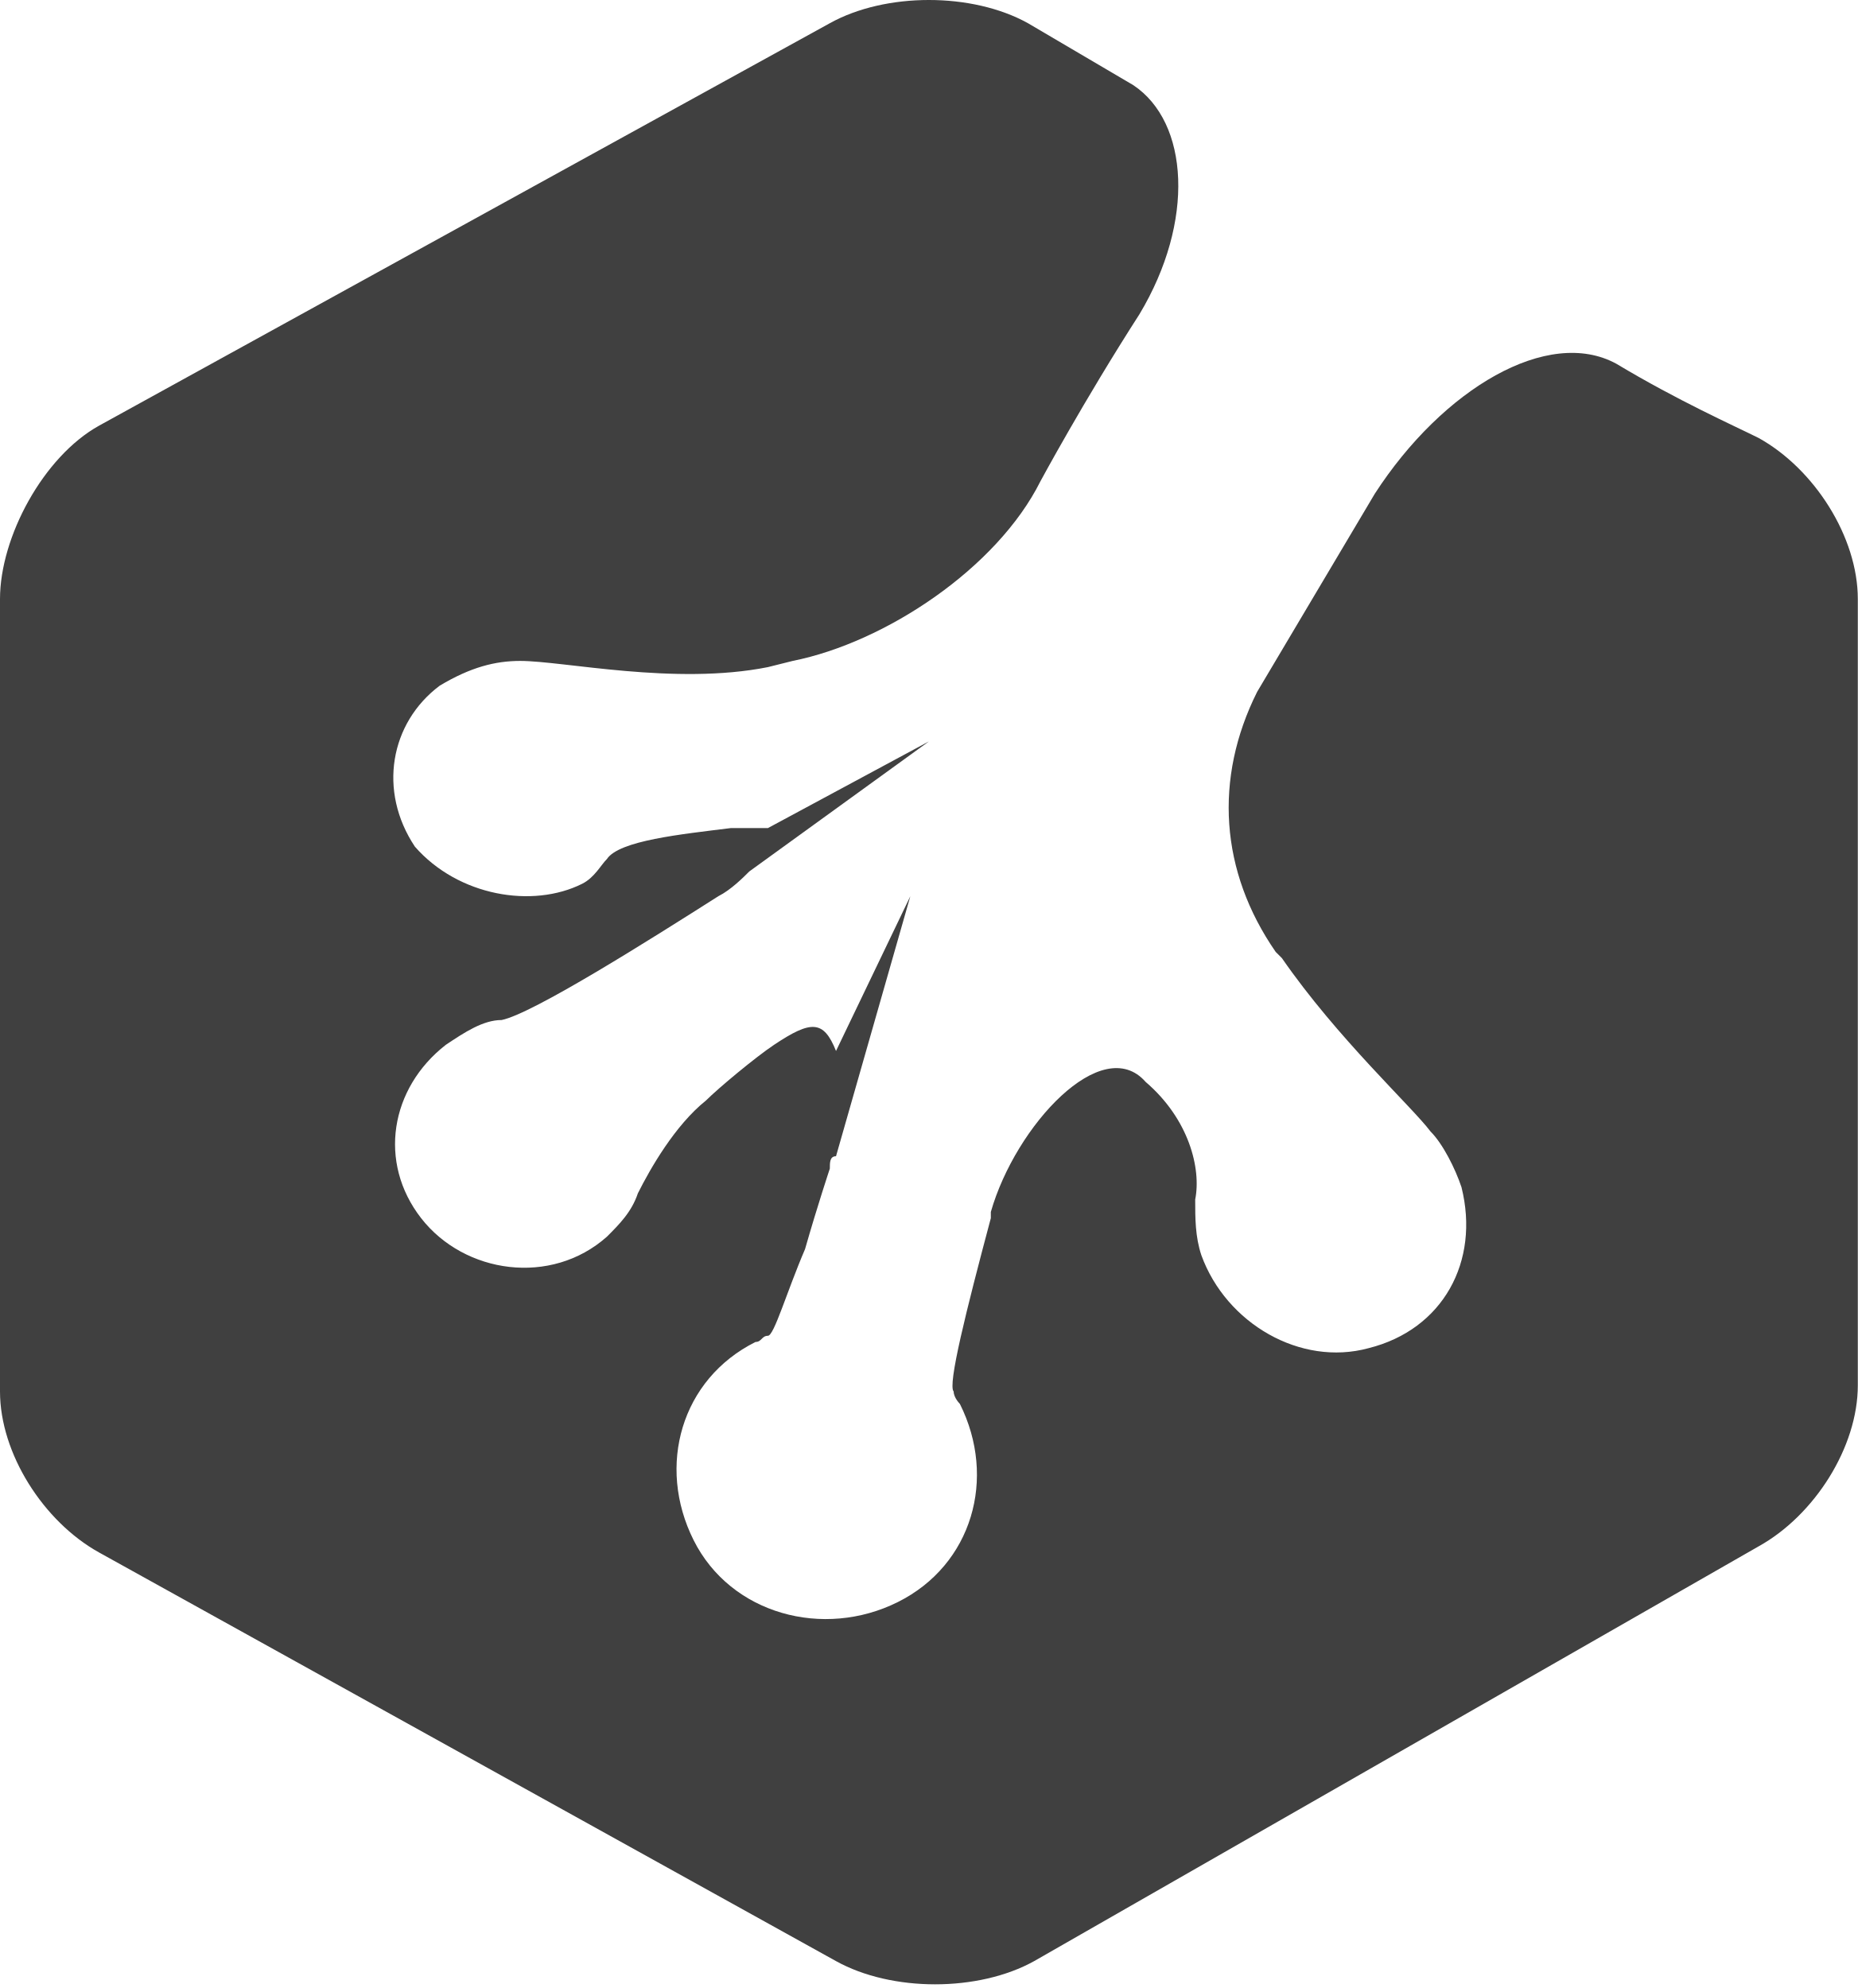
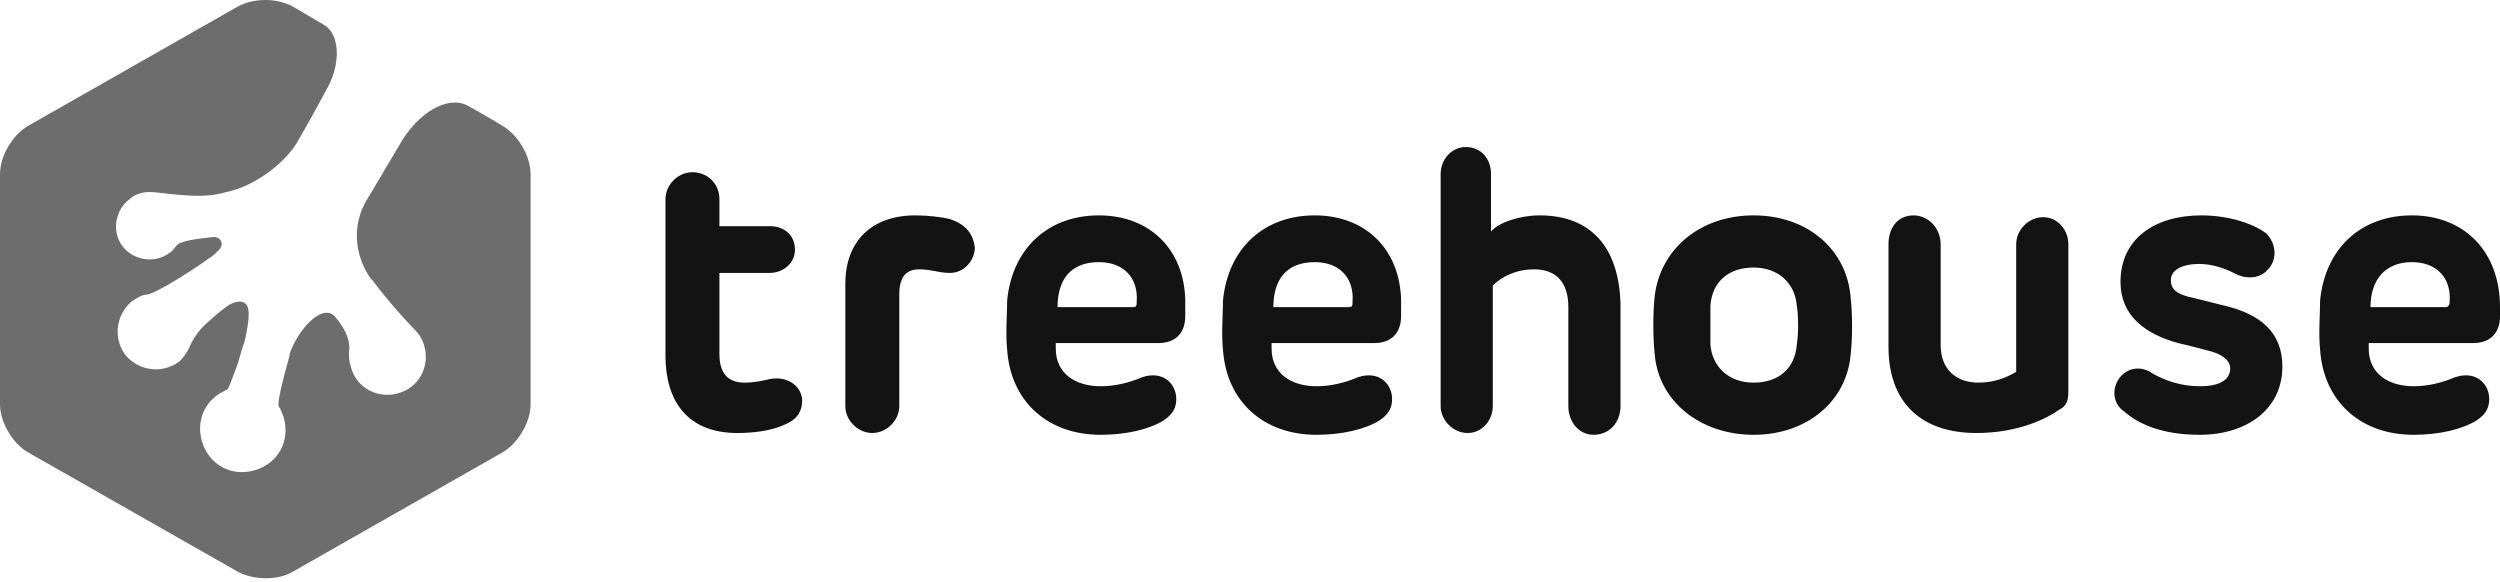
- <svg xmlns="http://www.w3.org/2000/svg" width="256px" height="274px" viewBox="0 0 256 274" version="1.1" preserveAspectRatio="xMidYMid">
+ <svg xmlns="http://www.w3.org/2000/svg" width="512px" height="119px" viewBox="0 0 512 119" version="1.1" preserveAspectRatio="xMidYMid">
  <g>
-     <path d="M242.347,60.373 C238.933,58.667 231.253,55.253 222.72,50.133 C213.333,45.013 198.827,53.547 189.44,68.053 L173.227,95.36 C167.253,107.307 168.107,120.107 175.787,131.2 L176.64,132.053 C184.32,143.147 194.56,152.533 197.12,155.947 C198.827,157.653 200.533,161.067 201.387,163.627 C203.947,173.867 198.827,183.253 188.587,185.813 C179.2,188.373 168.96,182.4 165.547,173.013 C164.693,170.453 164.693,167.893 164.693,165.333 C165.547,161.067 163.84,154.24 157.867,149.12 C151.893,142.293 139.947,155.093 136.533,167.04 L136.533,167.893 C133.12,180.693 130.56,190.933 131.413,191.787 C131.413,192.64 132.267,193.493 132.267,193.493 C137.387,203.733 133.973,215.68 123.733,220.8 C113.493,225.92 100.693,222.507 95.573,212.267 C90.453,202.027 93.867,190.08 104.107,184.96 C104.96,184.96 104.96,184.107 105.813,184.107 C106.667,184.107 108.373,178.133 110.933,172.16 C112.64,166.187 114.347,161.067 114.347,161.067 C114.347,160.213 114.347,159.36 115.2,159.36 L125.44,123.52 L115.2,144.853 C113.493,140.587 111.787,140.587 106.667,144 C104.107,145.707 98.987,149.973 97.28,151.68 C93.013,155.093 89.6,161.067 87.893,164.48 C87.04,167.04 85.333,168.747 83.627,170.453 C75.947,177.28 64,175.573 58.027,167.893 C52.053,160.213 53.76,149.973 61.44,144 C64,142.293 66.56,140.587 69.12,140.587 C73.387,139.733 89.6,129.493 98.987,123.52 C100.693,122.667 102.4,120.96 103.253,120.107 L128,102.187 L105.813,114.133 L100.693,114.133 C93.867,114.987 85.333,115.84 83.627,118.4 C82.773,119.253 81.92,120.96 80.213,121.813 C73.387,125.227 63.147,123.52 57.173,116.693 C52.053,109.013 53.76,99.627 60.587,94.507 C64.853,91.947 68.267,91.093 71.68,91.093 C77.653,91.093 93.013,94.507 105.813,91.947 L109.227,91.093 C122.027,88.533 137.387,78.293 143.36,66.347 C143.36,66.347 149.333,55.253 157.013,43.307 C164.693,30.507 163.84,16.853 156.16,11.733 L141.653,3.2 C133.973,-1.067 122.027,-1.067 114.347,3.2 L13.653,58.667 C5.973,62.933 0,74.027 0,82.56 L0,191.787 C0,200.32 5.973,209.707 13.653,213.973 L115.2,270.293 C122.88,274.56 134.827,274.56 142.507,270.293 L242.347,213.12 C250.027,208.853 256,199.467 256,190.933 L256,82.56 C256,74.027 250.027,64.64 242.347,60.373 L242.347,60.373 Z" fill="rgb(64,64,64)" />
+     <path d="M157.652,77.629 C156.178,77.997 154.337,78.365 152.495,78.365 C148.812,78.365 147.338,76.155 147.338,72.472 L147.338,55.896 L157.652,55.896 C160.23,55.896 162.809,54.055 162.809,51.108 C162.809,48.161 160.599,46.319 157.652,46.319 L147.338,46.319 L147.338,40.794 C147.338,37.479 144.76,35.269 141.813,35.269 C138.866,35.269 136.288,37.847 136.288,40.794 L136.288,72.84 C136.288,82.049 140.708,88.679 151.022,88.679 C153.968,88.679 158.02,88.311 160.967,86.837 C163.545,85.732 164.282,83.891 164.282,82.049 C164.282,79.471 161.704,76.892 157.652,77.629 Z M194.486,44.846 C193.013,44.478 190.066,44.109 187.488,44.109 C178.279,44.109 173.122,49.635 173.122,58.106 L173.122,83.154 C173.122,86.101 175.701,88.679 178.647,88.679 C181.594,88.679 184.173,86.101 184.173,83.154 L184.173,60.317 C184.173,56.633 185.646,55.16 188.224,55.16 C190.803,55.16 192.276,55.896 194.486,55.896 C197.801,55.896 199.643,52.95 199.643,50.74 C199.275,47.793 197.801,45.951 194.486,44.846 Z M225.059,44.109 C214.745,44.109 207.378,50.74 206.273,61.422 C206.273,64 205.905,68.42 206.273,71.735 C207.01,82.049 214.377,89.047 225.427,89.047 C230.584,89.047 235.373,87.942 238.319,86.101 C240.529,84.627 240.898,83.154 240.898,81.681 C240.898,78.734 238.319,75.787 233.899,77.26 C231.321,78.365 228.374,79.102 225.427,79.102 C220.271,79.102 216.219,76.524 216.219,71.367 L216.219,70.262 L237.214,70.262 C240.898,70.262 242.74,68.052 242.74,64.737 L242.74,62.895 C243.108,51.476 235.741,44.109 225.059,44.109 Z M232.058,62.895 L216.587,62.895 C216.587,57.37 219.165,53.686 225.059,53.686 C230.216,53.686 233.163,57.001 232.794,61.79 C232.794,62.527 232.794,62.895 232.058,62.895 Z M269.26,44.109 C258.947,44.109 251.58,50.74 250.475,61.422 C250.475,64 250.106,68.42 250.475,71.735 C251.212,82.049 258.578,89.047 269.629,89.047 C274.786,89.047 279.574,87.942 282.521,86.101 C284.731,84.627 285.099,83.154 285.099,81.681 C285.099,78.734 282.521,75.787 278.101,77.26 C275.522,78.365 272.576,79.102 269.629,79.102 C264.472,79.102 260.42,76.524 260.42,71.367 L260.42,70.262 L281.416,70.262 C285.099,70.262 286.941,68.052 286.941,64.737 L286.941,62.895 C287.309,51.476 279.942,44.109 269.26,44.109 Z M276.259,62.895 L260.788,62.895 C260.788,57.37 263.367,53.686 269.26,53.686 C274.417,53.686 277.364,57.001 276.996,61.79 C276.996,62.527 276.996,62.895 276.259,62.895 Z M455.275,62.527 L449.381,61.053 C445.698,60.317 444.593,59.212 444.593,57.37 C444.593,55.528 446.435,54.055 450.486,54.055 C452.696,54.055 455.275,54.791 457.485,55.896 C460.063,57.37 463.01,57.001 464.483,55.16 C466.325,53.318 466.325,50.003 464.115,47.793 C461.168,45.583 456.012,44.109 450.855,44.109 C441.278,44.109 434.279,48.898 434.279,57.738 C434.279,64.737 439.436,68.42 446.066,70.262 C449.381,70.999 449.013,70.999 451.96,71.735 C455.275,72.472 456.748,73.945 456.748,75.419 C456.748,77.629 454.906,79.102 450.486,79.102 C446.803,79.102 443.488,77.997 440.909,76.524 C438.331,74.682 435.384,75.419 433.911,77.629 C432.437,79.839 432.806,82.786 435.016,84.259 C437.963,86.837 442.751,89.047 450.486,89.047 C460.063,89.047 467.43,83.891 467.43,75.05 C467.43,68.42 463.378,64.368 455.275,62.527 Z M506.475,70.262 C510.158,70.262 512,68.052 512,64.737 L512,64.737 L512,62.895 C512,51.476 504.633,44.109 493.951,44.109 C483.637,44.109 476.271,50.74 475.165,61.422 C475.165,64 474.797,68.42 475.165,71.735 C475.902,82.049 483.269,89.047 494.319,89.047 C499.476,89.047 504.265,87.942 507.212,86.101 C509.422,84.627 509.79,83.154 509.79,81.681 C509.79,78.734 507.212,75.787 502.791,77.26 C500.213,78.365 497.266,79.102 494.319,79.102 C489.163,79.102 485.111,76.524 485.111,71.367 L485.111,70.262 L506.475,70.262 Z M493.951,53.686 C499.108,53.686 502.055,57.001 501.686,61.79 C501.686,62.527 501.318,62.895 500.95,62.895 L485.479,62.895 C485.479,57.37 488.426,53.686 493.951,53.686 Z M359.137,44.109 C348.086,44.109 339.983,51.108 338.878,60.685 C338.509,64 338.509,69.157 338.878,72.472 C339.614,82.049 348.086,89.047 359.137,89.047 C370.187,89.047 378.291,82.049 379.027,72.472 C379.396,69.157 379.396,64.368 379.027,61.053 C378.291,51.108 370.187,44.109 359.137,44.109 Z M367.977,70.63 C367.609,75.419 364.294,78.365 359.137,78.365 C353.98,78.365 350.665,75.05 350.296,70.63 C350.296,68.42 350.296,64.737 350.296,62.527 C350.665,57.738 353.98,54.791 359.137,54.791 C364.294,54.791 367.609,58.106 367.977,62.527 C368.345,64.737 368.345,68.42 367.977,70.63 Z M315.304,44.109 C311.252,44.109 306.832,45.583 305.358,47.424 L305.358,47.424 L305.358,35.637 C305.358,32.322 303.148,30.112 300.201,30.112 C297.255,30.112 295.045,32.691 295.045,35.637 L295.045,83.154 C295.045,86.101 297.623,88.679 300.57,88.679 C303.517,88.679 305.727,86.101 305.727,83.154 L305.727,58.475 C307.568,56.633 310.515,55.16 314.199,55.16 C318.619,55.16 321.197,57.738 321.197,62.895 L321.197,83.154 C321.197,86.469 323.407,89.047 326.354,89.047 C329.669,89.047 331.879,86.469 331.879,83.154 L331.879,62.158 C331.511,50.371 325.617,44.109 315.304,44.109 Z M418.44,44.478 C415.494,44.478 412.915,47.056 412.915,50.003 L412.915,76.155 C411.073,77.26 408.495,78.365 405.18,78.365 C400.76,78.365 397.445,75.787 397.445,70.63 L397.445,50.003 C397.445,46.688 394.866,44.109 391.919,44.109 C388.604,44.109 386.763,46.688 386.763,50.003 L386.763,70.999 C386.763,82.417 393.393,88.679 404.812,88.679 C413.283,88.679 419.177,85.732 421.755,83.891 C423.229,83.154 423.597,82.049 423.597,80.207 L423.597,50.003 C423.597,47.056 421.387,44.478 418.44,44.478 Z" fill="rgb(19,19,19)" />
+     <path d="M95.77,21.64 C91.718,19.43 85.456,23.114 81.773,29.744 L74.774,41.531 C72.196,46.319 72.564,52.213 75.879,57.001 L76.247,57.37 C79.563,61.79 83.614,66.21 85.088,67.683 C85.824,68.42 86.561,69.525 86.929,70.999 C88.035,75.05 85.824,79.471 81.404,80.576 C77.353,81.681 72.932,79.471 71.827,75.05 C71.459,73.945 71.459,72.84 71.459,72.104 C71.827,70.262 71.091,67.683 68.512,64.737 C65.934,62.158 61.145,67.315 59.304,72.472 L59.304,72.84 C57.83,77.997 56.725,82.786 57.094,83.154 C57.094,83.522 57.462,83.522 57.462,83.891 C59.672,88.311 58.199,93.468 53.778,95.678 C49.358,97.888 44.201,96.414 41.991,91.994 C39.781,87.574 41.255,82.417 45.675,80.207 C46.043,80.207 46.043,79.839 46.412,79.839 C46.78,79.839 47.517,77.629 48.622,74.682 C49.358,72.104 49.727,70.999 50.095,69.894 C50.463,68.42 51.2,64.737 50.832,63.263 C50.463,61.422 48.622,61.422 46.78,62.527 C45.675,63.263 43.465,65.105 42.728,65.842 C40.886,67.315 39.413,69.525 38.676,71.367 C38.308,72.104 37.571,73.209 36.835,73.945 C33.519,76.524 28.731,76.155 25.784,72.84 C23.206,69.525 23.574,64.737 26.889,61.79 C27.994,61.053 29.099,60.317 30.204,60.317 C32.046,59.948 38.676,55.896 42.728,52.95 C43.465,52.581 44.57,51.476 44.938,51.108 C46.043,49.635 44.938,48.529 43.833,48.529 C40.518,48.898 36.835,49.266 36.098,50.371 C35.729,50.74 35.361,51.476 34.624,51.845 C31.678,54.055 27.258,53.318 25.047,50.371 C22.837,47.424 23.574,43.004 26.521,40.794 C27.626,39.689 29.468,39.321 30.573,39.321 C33.151,39.321 39.781,40.794 44.938,39.689 L46.412,39.321 C51.937,38.216 58.567,33.427 61.145,28.639 C61.145,28.639 63.724,24.219 66.671,18.694 C69.986,13.168 69.617,6.906 66.302,5.065 L60.04,1.381 C56.725,-0.46 51.937,-0.46 48.622,1.381 L5.894,25.692 C2.578,27.534 0,31.954 0,35.637 L0,82.786 C0,86.469 2.578,90.889 5.894,92.731 L48.622,117.042 C51.937,118.883 57.094,118.883 60.04,117.042 L102.768,92.731 C106.083,90.889 108.662,86.469 108.662,82.786 L108.662,35.637 C108.662,31.954 106.083,27.534 102.768,25.692 C102.768,25.692 99.822,23.85 95.77,21.64 Z" fill="rgb(109,109,109)" />
  </g>
</svg>
